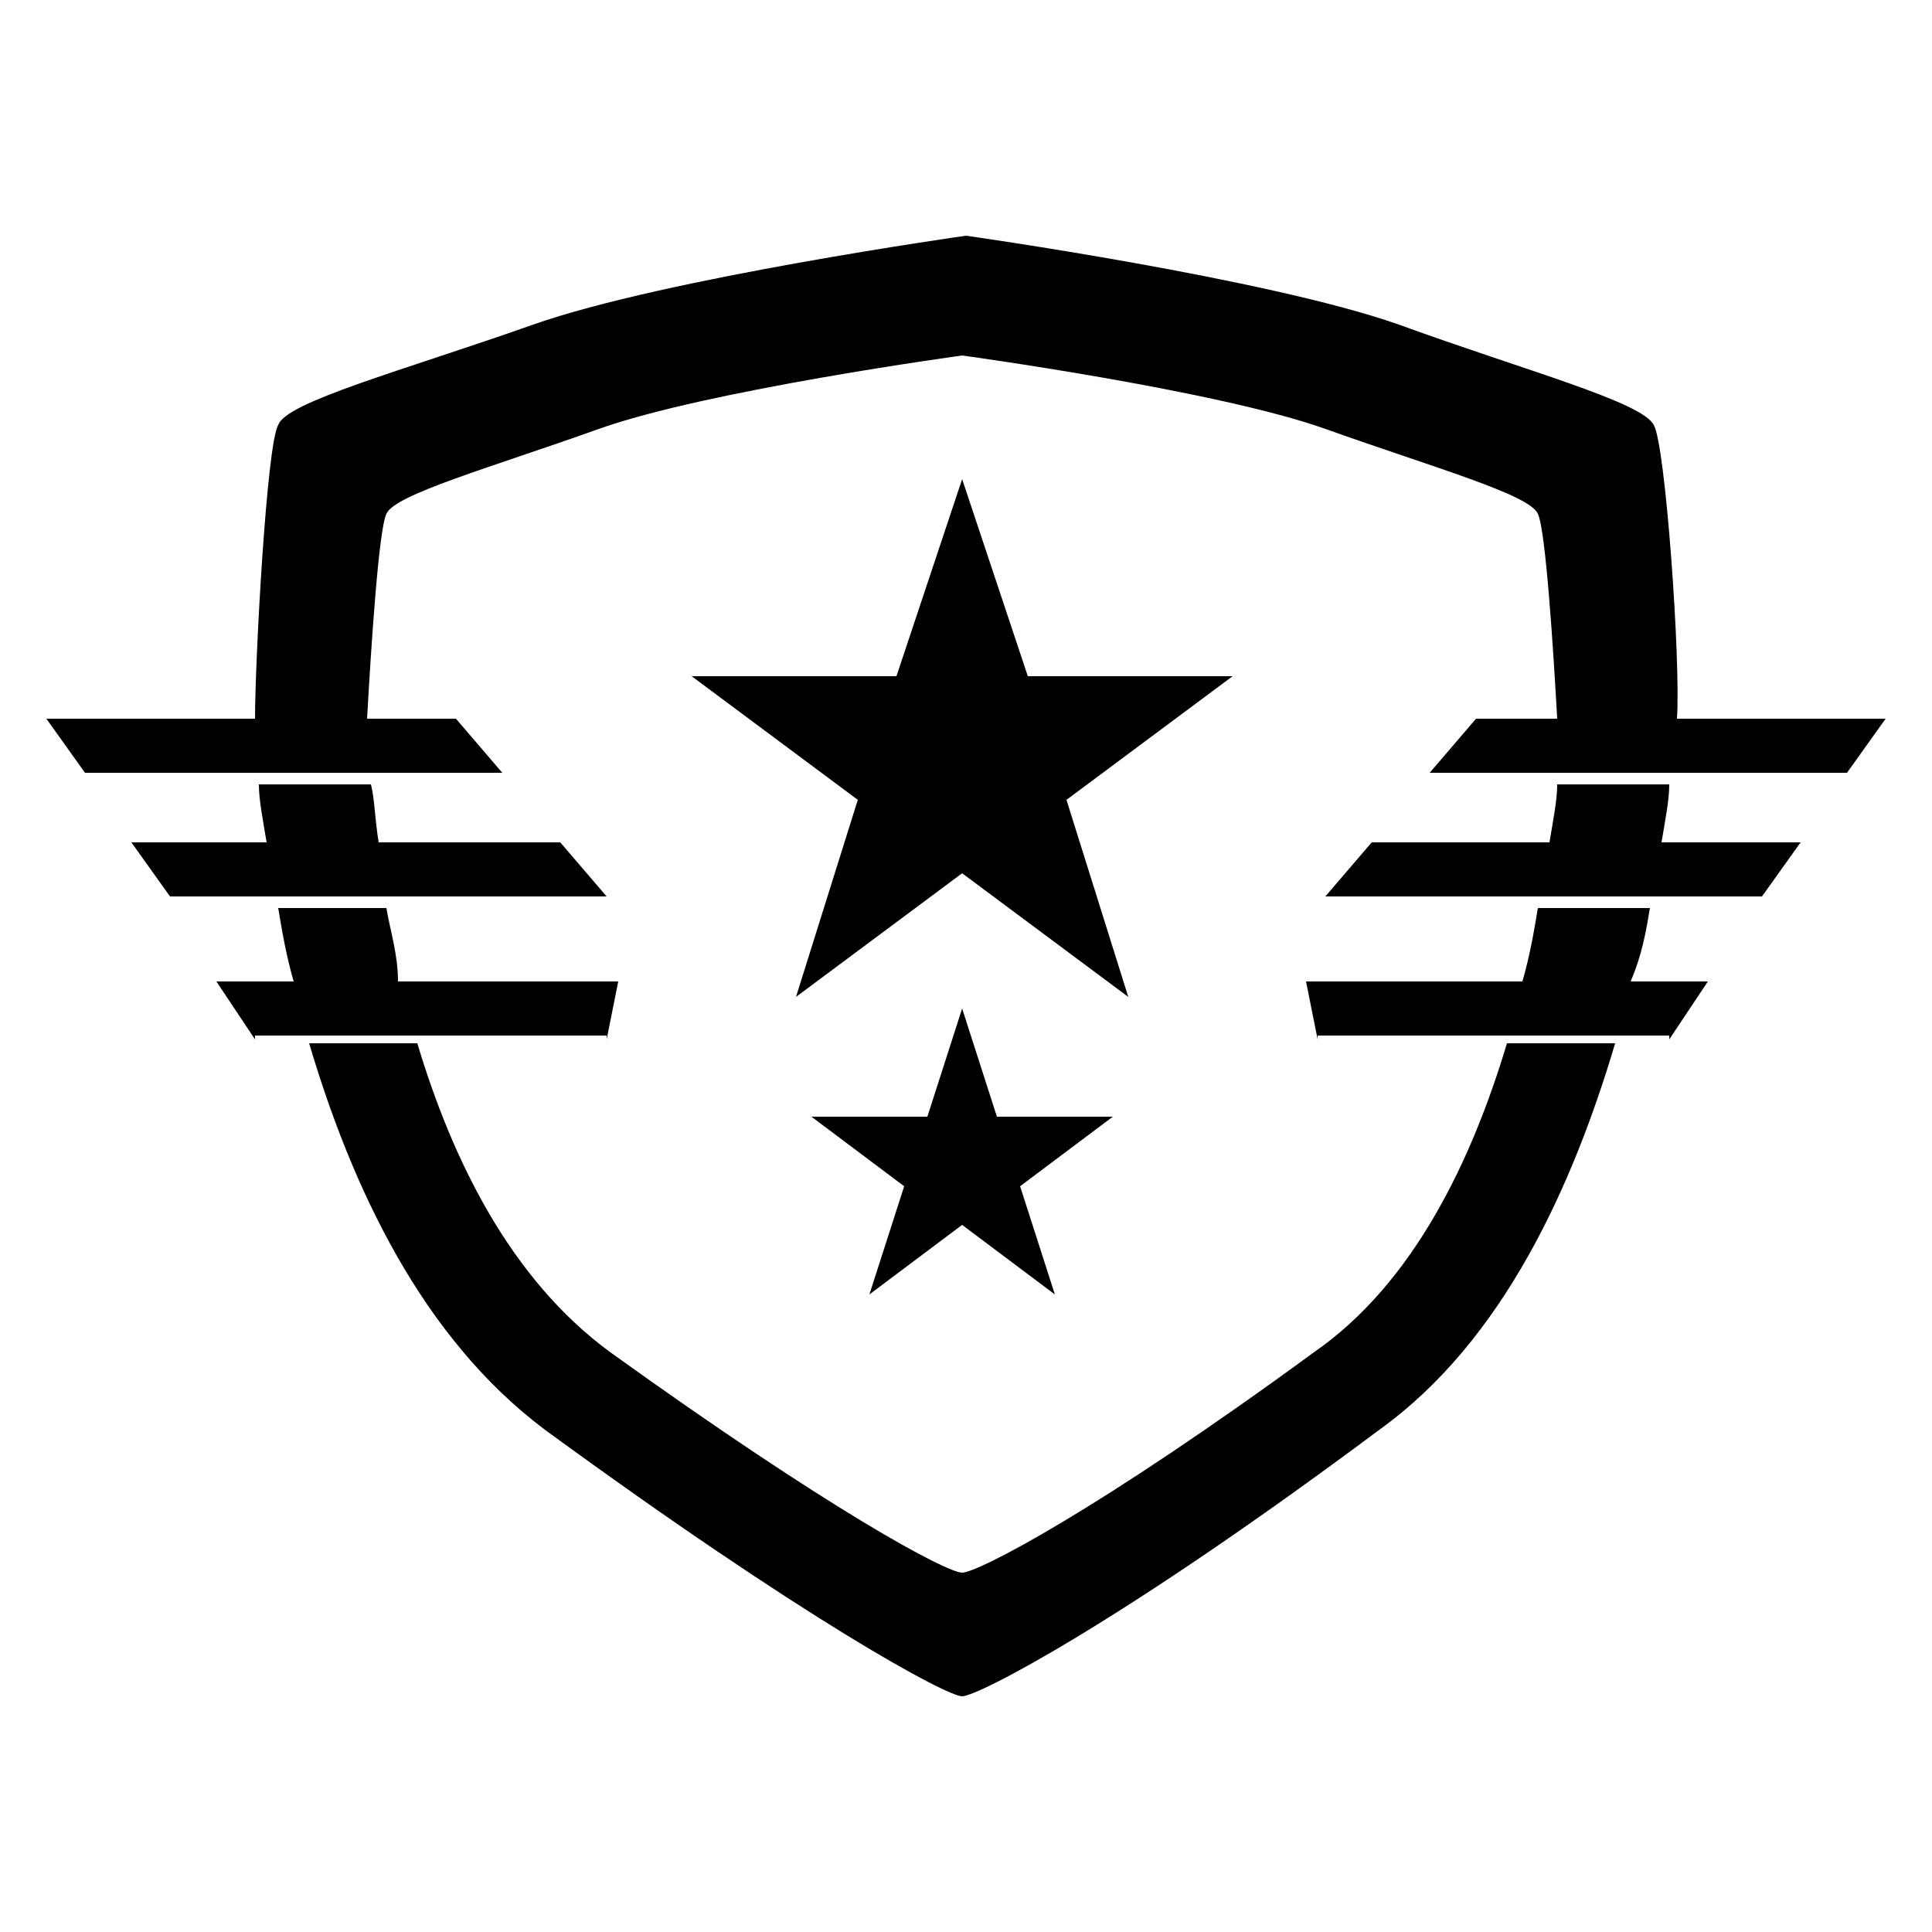
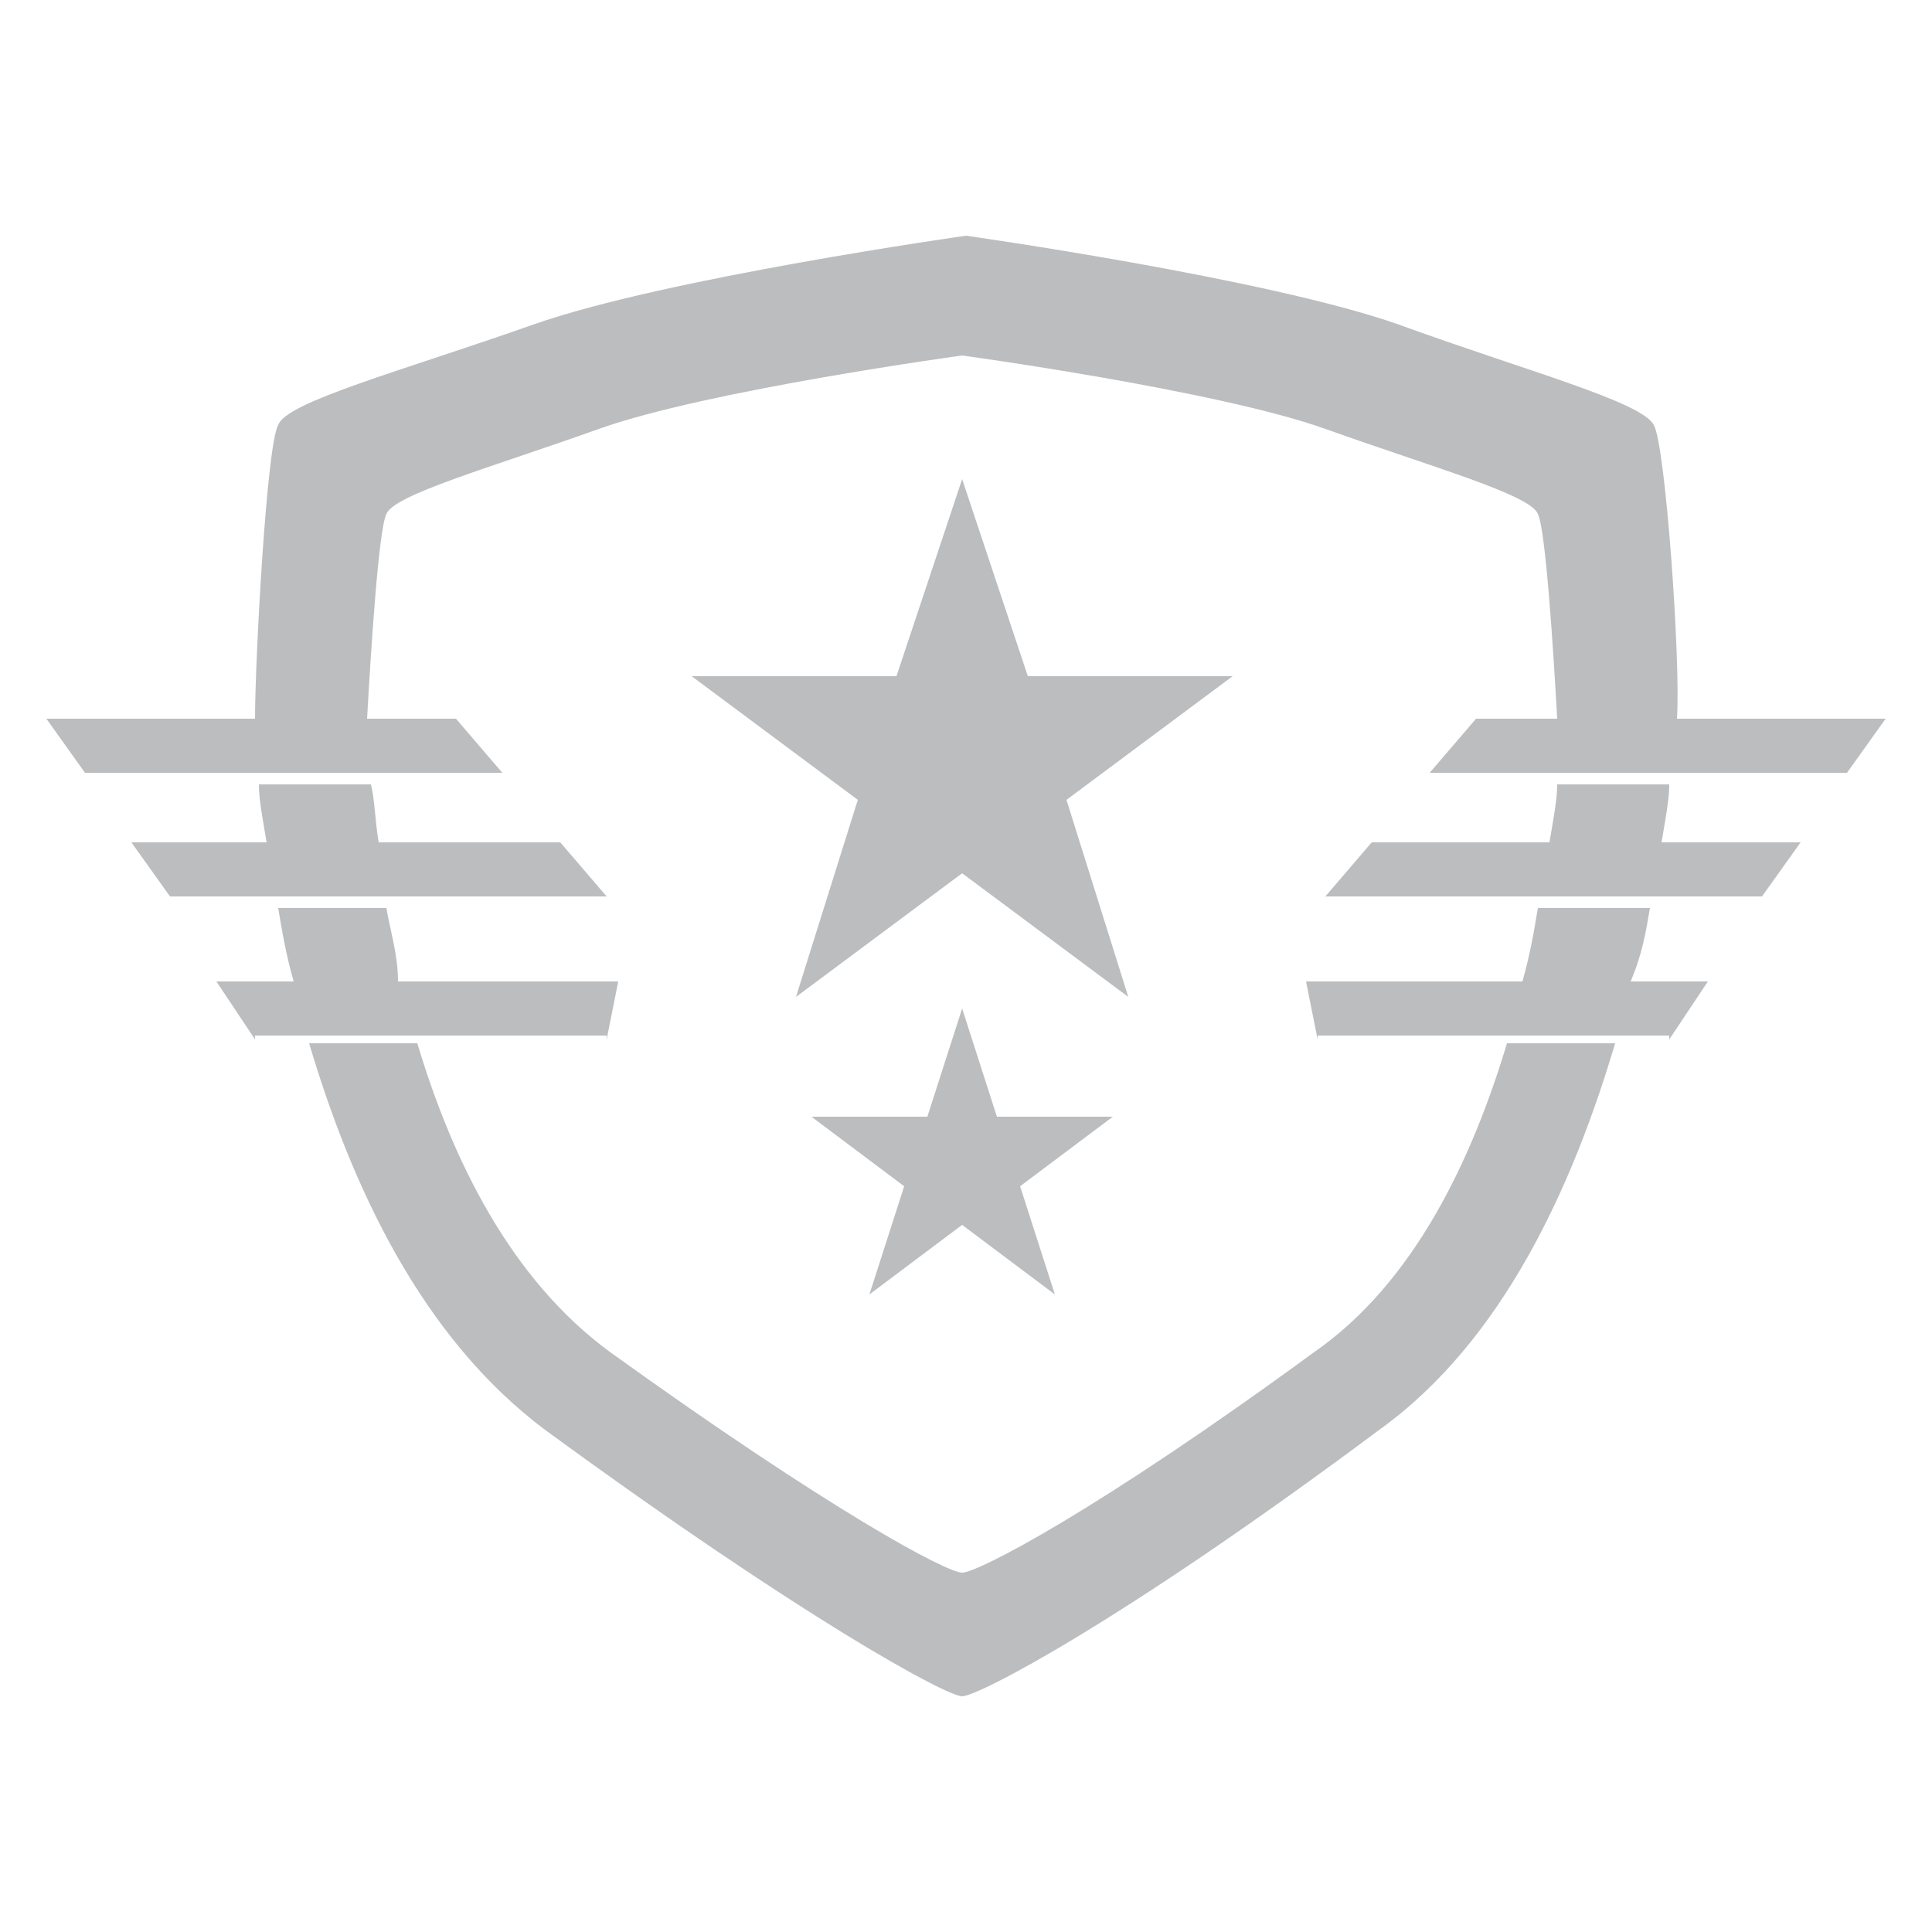
<svg xmlns="http://www.w3.org/2000/svg" version="1.2" baseProfile="tiny" id="Layer_1" x="0px" y="0px" viewBox="0 0 50 50" xml:space="preserve">
+   <style type="text/css">
+ 	.level_icon{fill:#BBBDBF;}
+ </style>
  <path class="level_icon" d="M42.7,23.5h-2.9c-0.1,0.6-0.2,1.2-0.4,1.9h-5.6l0.3,1.5v-0.1h9.1v0.1l1-1.5h-2C42.5,24.7,42.6,24.1,42.7,23.5z" />
  <path class="level_icon" d="M43.2,20.3h-2.9c0,0.4-0.1,0.9-0.2,1.5h-4.6l-1.2,1.4h11.3l1-1.4H43C43.1,21.2,43.2,20.7,43.2,20.3z" />
  <path class="level_icon" d="M34,35c-5.6,4.1-8.7,5.7-9.1,5.7c-0.4,0-3.4-1.6-9.1-5.7c-2.6-1.9-4.1-5-5-8H8c1.1,3.7,2.9,7.6,6.1,10  c6.7,4.9,10.4,6.9,10.8,6.9c0.4,0,4.1-1.9,10.8-6.9c3.2-2.3,5-6.3,6.1-10H39C38.1,30,36.6,33.2,34,35z" />
  <path class="level_icon" d="M43.4,18.6c0.1-1.5-0.3-7.1-0.6-7.6c-0.3-0.6-3.3-1.4-6.6-2.6c-3.4-1.2-11.2-2.3-11.2-2.3s-7.8,1.1-11.2,2.3  c-3.4,1.2-6.4,2-6.6,2.6c-0.3,0.5-0.6,6.1-0.6,7.6H1.2l1,1.4H13l-1.2-1.4H9.5c0.1-1.8,0.3-4.9,0.5-5.3c0.2-0.5,2.7-1.2,5.5-2.2  c2.8-1,9.4-1.9,9.4-1.9s6.6,0.9,9.4,1.9c2.8,1,5.3,1.7,5.5,2.2c0.2,0.4,0.4,3.5,0.5,5.3h-2.1L37,20h10.8l1-1.4H43.4z" />
  <g>
    <path class="level_icon" d="M4.4,23.2h11.3l-1.2-1.4H9.8c-0.1-0.6-0.1-1.1-0.2-1.5H6.7c0,0.4,0.1,0.9,0.2,1.5H3.4L4.4,23.2z" />
    <path class="level_icon" d="M10,23.5H7.2c0.1,0.6,0.2,1.2,0.4,1.9H5.6l1,1.5v-0.1h9.1v0.1h0l0.3-1.5h-5.7C10.3,24.7,10.1,24.1,10,23.5z" />
  </g>
  <polygon class="level_icon" points="24.9,12.4 26.6,17.5 31.9,17.5 27.6,20.7 29.2,25.8 24.9,22.6 20.6,25.8 22.2,20.7 17.9,17.5 23.2,17.5 " />
  <polygon class="level_icon" points="24.9,26.1 25.8,28.9 28.8,28.9 26.4,30.7 27.3,33.5 24.9,31.7 22.5,33.5 23.4,30.7 21,28.9 24,28.9 " />
</svg>
